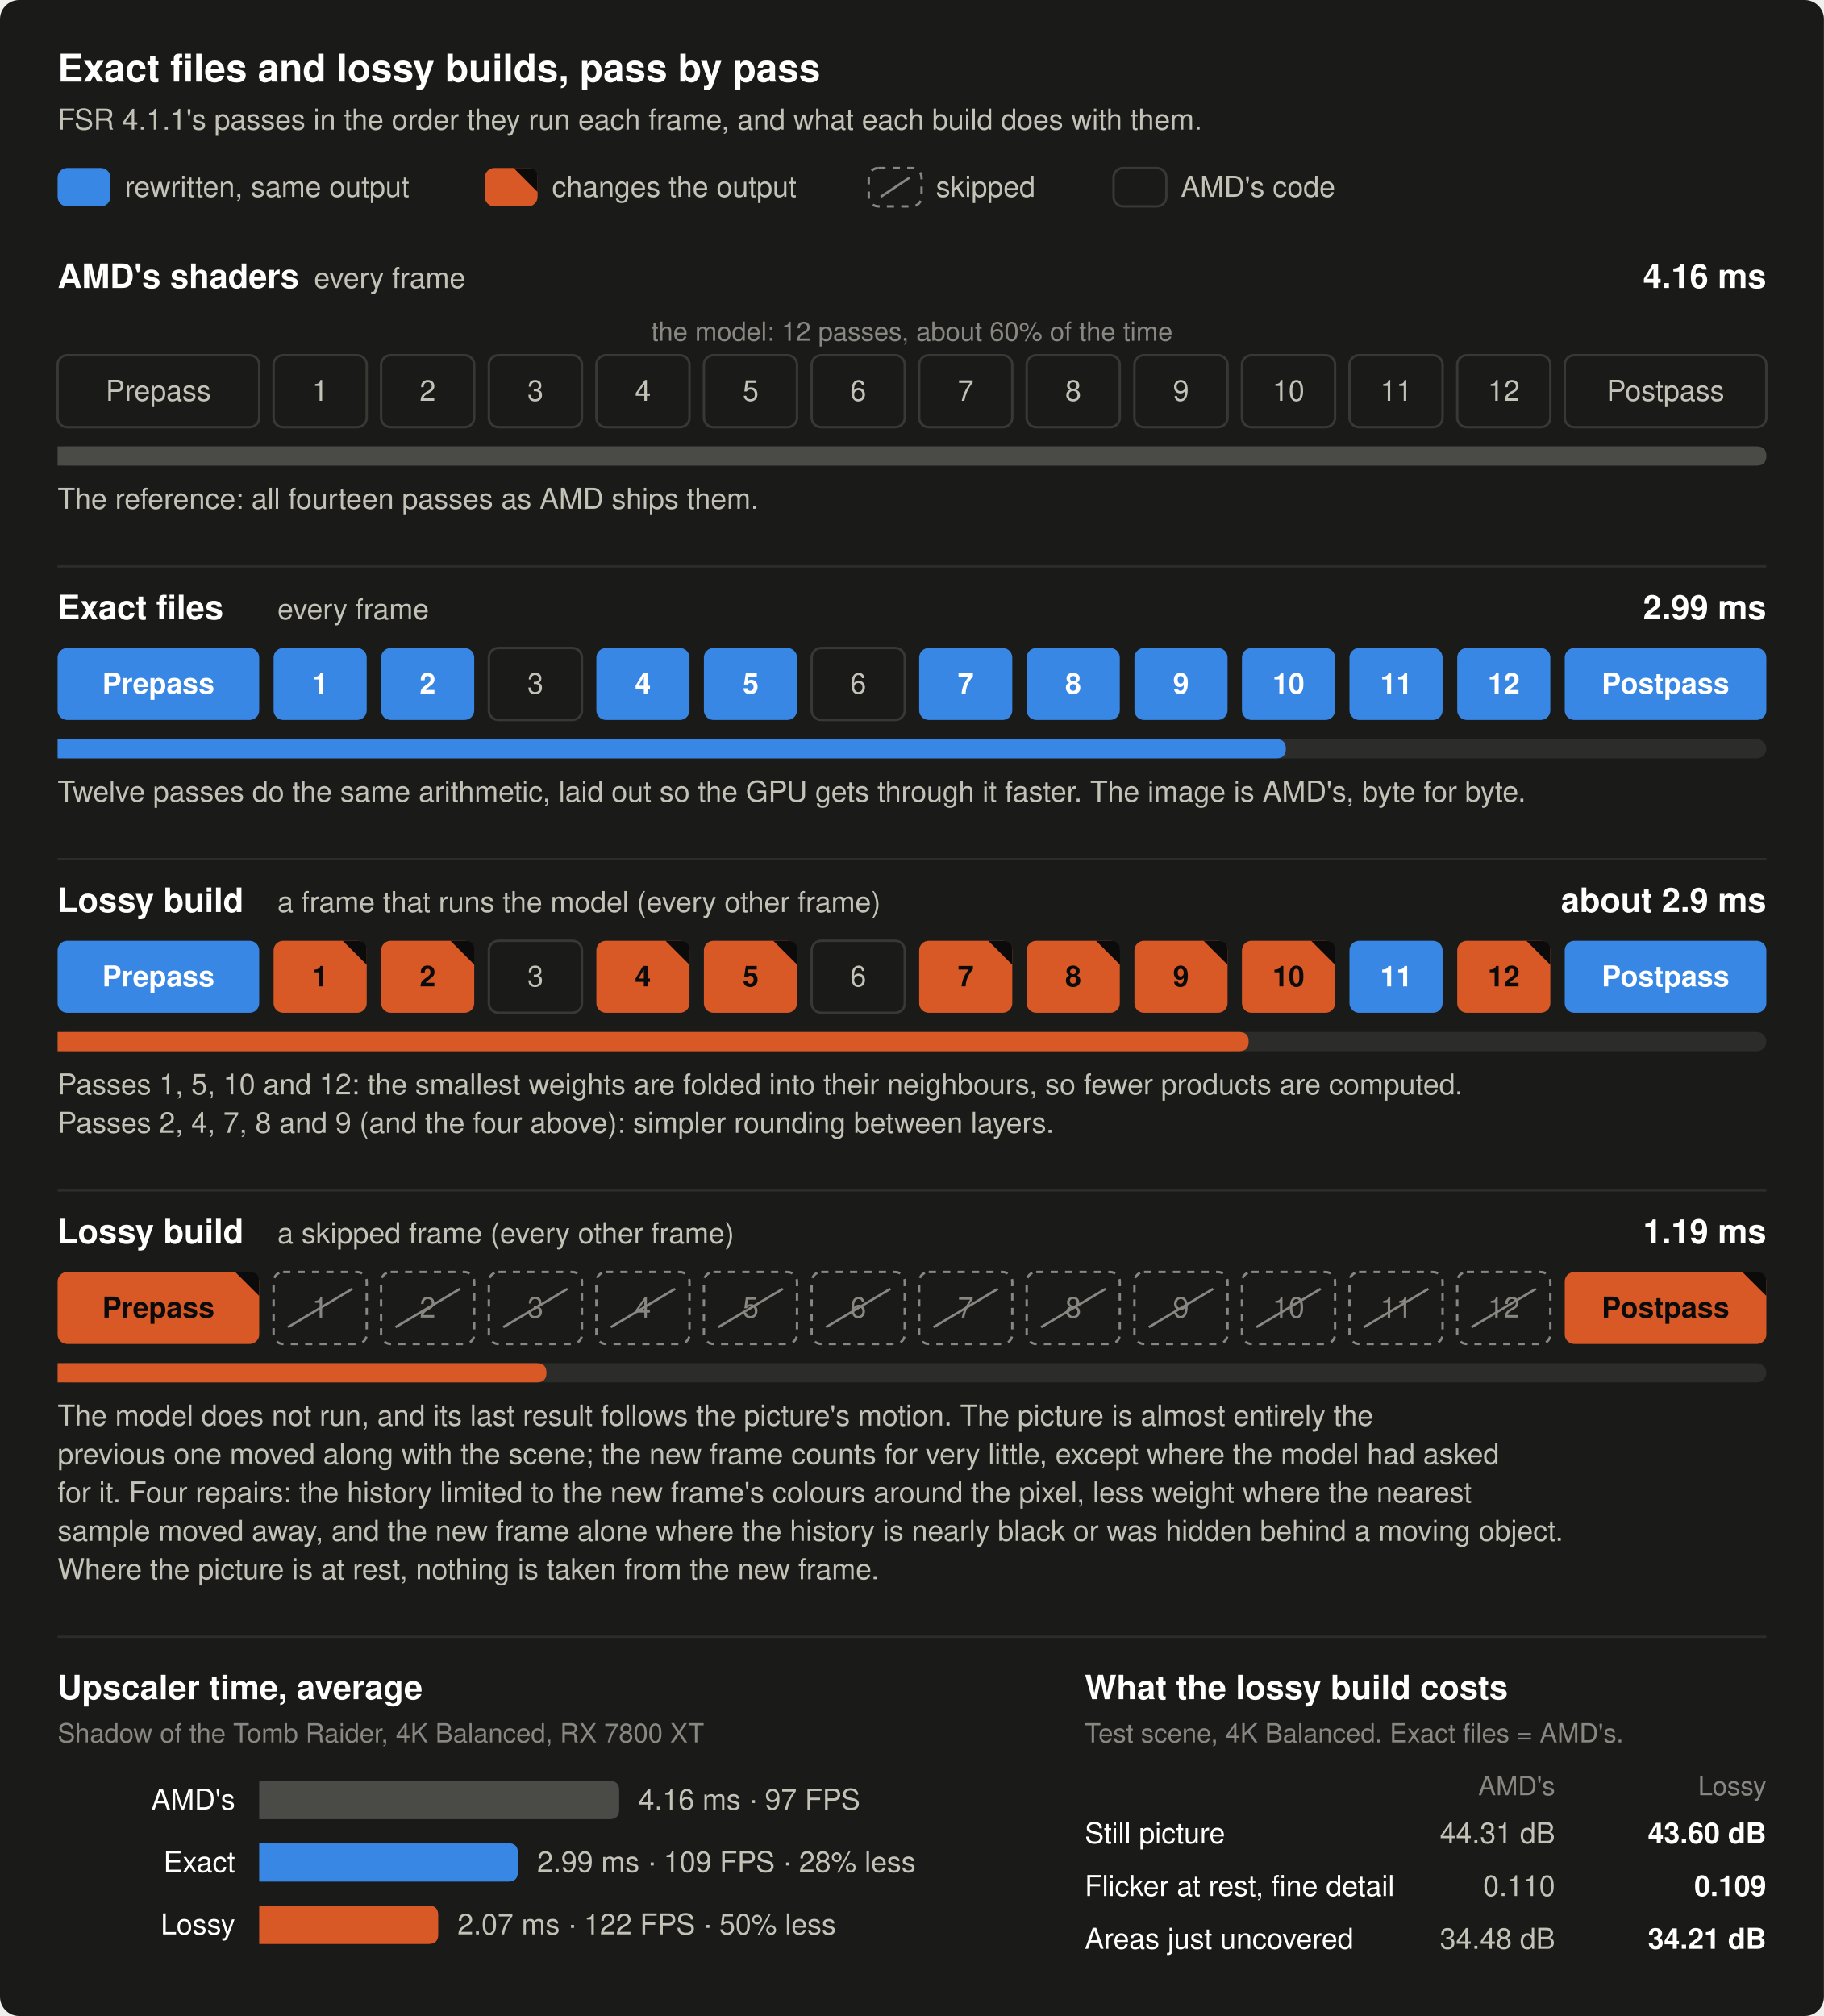
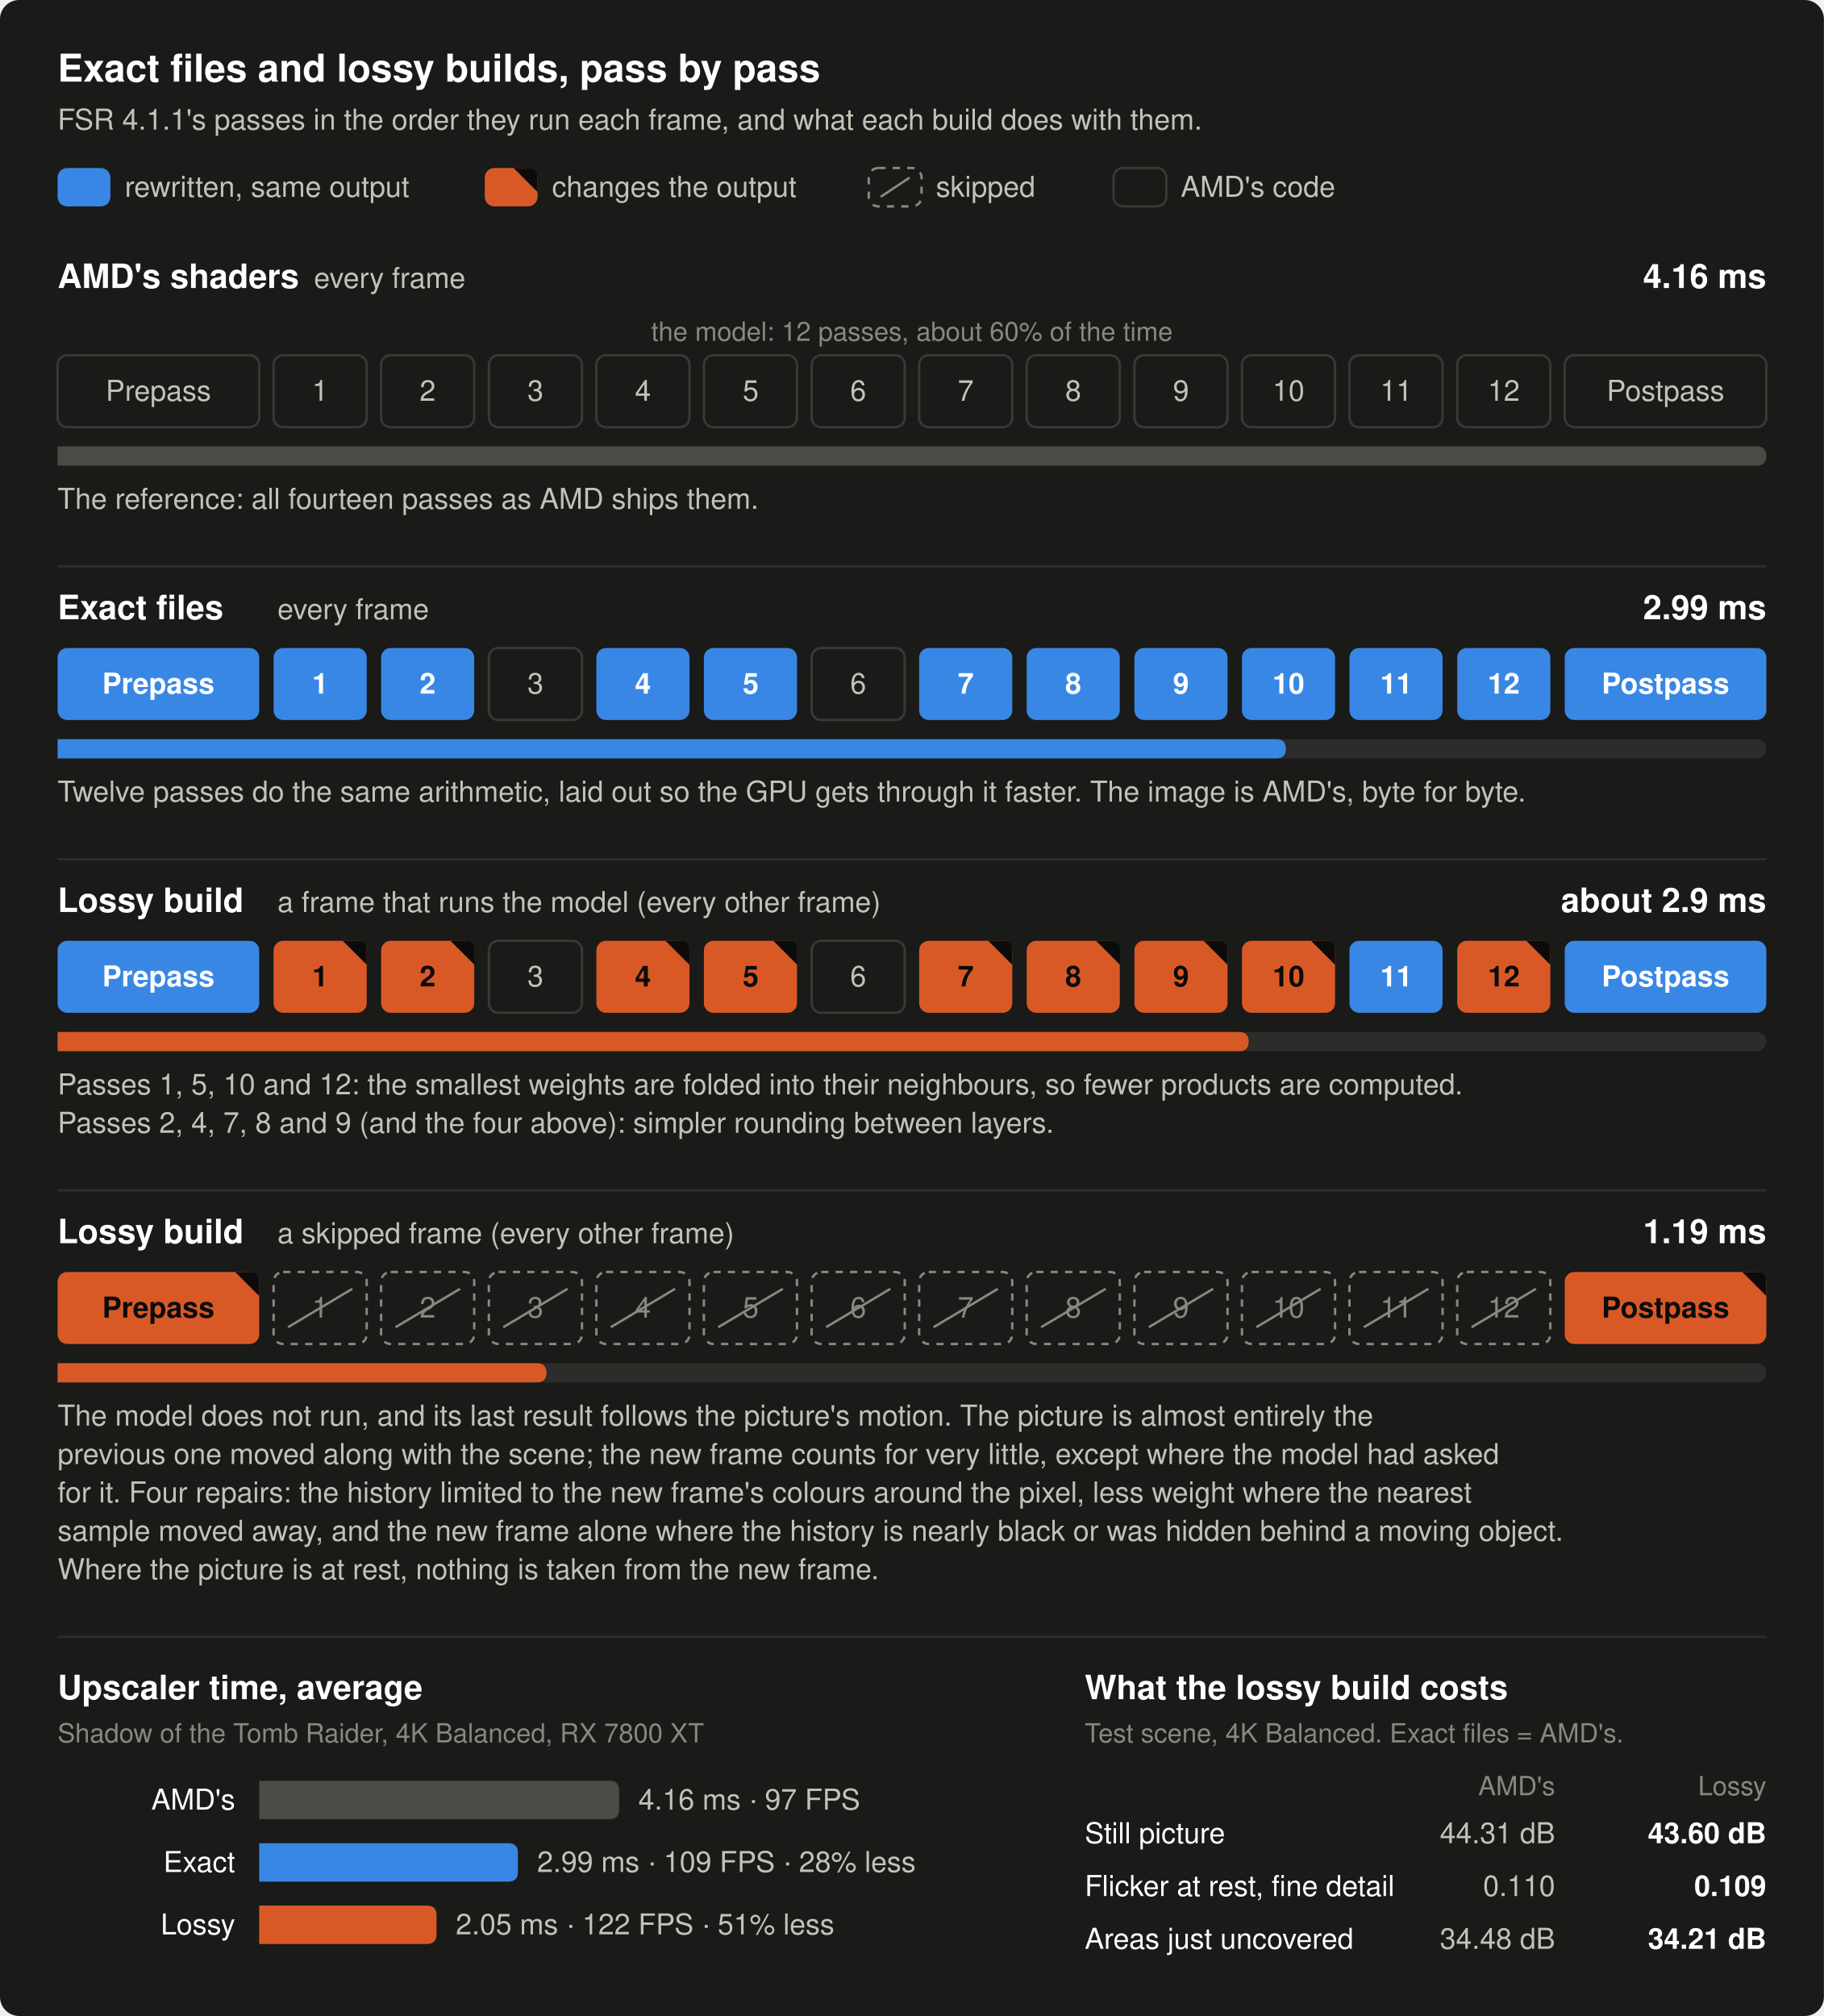
- <svg xmlns="http://www.w3.org/2000/svg" width="760" height="840" viewBox="0 0 760 840" role="img" aria-label="How the exact files and the lossy test builds differ from AMD's FSR 4.1.1 shaders, pass by pass. AMD's shaders: all fourteen passes unchanged, 4.16 ms per frame. Exact files: twelve passes rewritten with the same output (model passes 3 and 6 untouched), 2.99 ms, the image is AMD's byte for byte. Lossy build on a frame that runs the model: nine model passes change the output (weights folded in passes 1, 5, 10 and 12, simpler rounding in those and in 2, 4, 7, 8 and 9), about 2.9 ms. Lossy build on a skipped frame: all twelve model passes are skipped and the prepass and postpass show mostly the reprojected history, with the model's last result following the motion and four repairs, and nothing taken from the new frame where the picture is at rest, 1.19 ms. The two kinds of frame alternate, 2.07 ms on average, 50% less than AMD's. Cost of the lossy build in a test scene at 4K Balanced: still picture 43.60 dB against 44.31, flicker on fine detail at rest 0.109 against 0.110, areas just uncovered by a moving object 34.21 dB against 34.48. Shadow of the Tomb Raider, 4K Balanced, Radeon RX 7800 XT.">
+ <svg xmlns="http://www.w3.org/2000/svg" width="760" height="840" viewBox="0 0 760 840" role="img" aria-label="How the exact files and the lossy test builds differ from AMD's FSR 4.1.1 shaders, pass by pass. AMD's shaders: all fourteen passes unchanged, 4.16 ms per frame. Exact files: twelve passes rewritten with the same output (model passes 3 and 6 untouched), 2.99 ms, the image is AMD's byte for byte. Lossy build on a frame that runs the model: nine model passes change the output (weights folded in passes 1, 5, 10 and 12, simpler rounding in those and in 2, 4, 7, 8 and 9), about 2.9 ms. Lossy build on a skipped frame: all twelve model passes are skipped and the prepass and postpass show mostly the reprojected history, with the model's last result following the motion and four repairs, and nothing taken from the new frame where the picture is at rest, 1.19 ms. The two kinds of frame alternate, 2.05 ms on average, 51% less than AMD's. Cost of the lossy build in a test scene at 4K Balanced: still picture 43.60 dB against 44.31, flicker on fine detail at rest 0.109 against 0.110, areas just uncovered by a moving object 34.21 dB against 34.48. Shadow of the Tomb Raider, 4K Balanced, Radeon RX 7800 XT.">
  <rect width="760" height="840" rx="8" fill="#1a1a19" />
  <text x="24.0" y="34.0" font-family="-apple-system, 'Segoe UI', Helvetica, Arial, sans-serif" font-size="16" font-weight="600" text-anchor="start" fill="#ffffff">Exact files and lossy builds, pass by pass</text>
  <text x="24.0" y="54.0" font-family="-apple-system, 'Segoe UI', Helvetica, Arial, sans-serif" font-size="12" text-anchor="start" fill="#c3c2b7">FSR 4.1.1's passes in the order they run each frame, and what each build does with them.</text>
  <rect x="24.0" y="70" width="22.0" height="16" rx="4" fill="#3987e5" />
  <text x="35.0" y="82.0" font-family="-apple-system, 'Segoe UI', Helvetica, Arial, sans-serif" font-size="12" font-weight="600" text-anchor="middle" fill="#ffffff" />
  <text x="52.0" y="82.0" font-family="-apple-system, 'Segoe UI', Helvetica, Arial, sans-serif" font-size="12" text-anchor="start" fill="#c3c2b7">rewritten, same output</text>
  <rect x="202.0" y="70" width="22.0" height="16" rx="4" fill="#d95926" />
  <text x="213.0" y="82.0" font-family="-apple-system, 'Segoe UI', Helvetica, Arial, sans-serif" font-size="12" font-weight="600" text-anchor="middle" fill="#0b0b0b" />
  <path d="M214.0,70 H220.0 Q224.0,70 224.0,74 V80 Z" fill="#0b0b0b" />
  <text x="230.0" y="82.0" font-family="-apple-system, 'Segoe UI', Helvetica, Arial, sans-serif" font-size="12" text-anchor="start" fill="#c3c2b7">changes the output</text>
  <rect x="362.0" y="70" width="22.0" height="16" rx="4" fill="#1a1a19" stroke="#898781" stroke-width="1" stroke-dasharray="3 3" />
  <line x1="367" y1="82" x2="379" y2="74" stroke="#898781" stroke-width="1" />
  <text x="390.0" y="82.0" font-family="-apple-system, 'Segoe UI', Helvetica, Arial, sans-serif" font-size="12" text-anchor="start" fill="#c3c2b7">skipped</text>
  <rect x="464.0" y="70" width="22.0" height="16" rx="4" fill="#1a1a19" stroke="#383835" stroke-width="1" />
  <text x="475.0" y="82.0" font-family="-apple-system, 'Segoe UI', Helvetica, Arial, sans-serif" font-size="12" text-anchor="middle" fill="#c3c2b7" />
  <text x="492.0" y="82.0" font-family="-apple-system, 'Segoe UI', Helvetica, Arial, sans-serif" font-size="12" text-anchor="start" fill="#c3c2b7">AMD's code</text>
  <text x="24.0" y="120.0" font-family="-apple-system, 'Segoe UI', Helvetica, Arial, sans-serif" font-size="14" font-weight="600" text-anchor="start" fill="#ffffff">AMD's shaders</text>
  <text x="130.8" y="120.0" font-family="-apple-system, 'Segoe UI', Helvetica, Arial, sans-serif" font-size="12" text-anchor="start" fill="#c3c2b7">every frame</text>
  <text x="736.0" y="120.0" font-family="-apple-system, 'Segoe UI', Helvetica, Arial, sans-serif" font-size="14" font-weight="600" text-anchor="end" fill="#ffffff">4.16 ms</text>
  <rect x="24.0" y="148" width="84.0" height="30" rx="4" fill="#1a1a19" stroke="#383835" stroke-width="1" />
  <text x="66.0" y="167.0" font-family="-apple-system, 'Segoe UI', Helvetica, Arial, sans-serif" font-size="12" text-anchor="middle" fill="#c3c2b7">Prepass</text>
  <rect x="114.0" y="148" width="38.8" height="30" rx="4" fill="#1a1a19" stroke="#383835" stroke-width="1" />
  <text x="133.4" y="167.0" font-family="-apple-system, 'Segoe UI', Helvetica, Arial, sans-serif" font-size="12" text-anchor="middle" fill="#c3c2b7">1</text>
  <rect x="158.8" y="148" width="38.8" height="30" rx="4" fill="#1a1a19" stroke="#383835" stroke-width="1" />
  <text x="178.2" y="167.0" font-family="-apple-system, 'Segoe UI', Helvetica, Arial, sans-serif" font-size="12" text-anchor="middle" fill="#c3c2b7">2</text>
  <rect x="203.7" y="148" width="38.8" height="30" rx="4" fill="#1a1a19" stroke="#383835" stroke-width="1" />
  <text x="223.1" y="167.0" font-family="-apple-system, 'Segoe UI', Helvetica, Arial, sans-serif" font-size="12" text-anchor="middle" fill="#c3c2b7">3</text>
  <rect x="248.5" y="148" width="38.8" height="30" rx="4" fill="#1a1a19" stroke="#383835" stroke-width="1" />
  <text x="267.9" y="167.0" font-family="-apple-system, 'Segoe UI', Helvetica, Arial, sans-serif" font-size="12" text-anchor="middle" fill="#c3c2b7">4</text>
  <rect x="293.3" y="148" width="38.8" height="30" rx="4" fill="#1a1a19" stroke="#383835" stroke-width="1" />
  <text x="312.8" y="167.0" font-family="-apple-system, 'Segoe UI', Helvetica, Arial, sans-serif" font-size="12" text-anchor="middle" fill="#c3c2b7">5</text>
  <rect x="338.2" y="148" width="38.8" height="30" rx="4" fill="#1a1a19" stroke="#383835" stroke-width="1" />
  <text x="357.6" y="167.0" font-family="-apple-system, 'Segoe UI', Helvetica, Arial, sans-serif" font-size="12" text-anchor="middle" fill="#c3c2b7">6</text>
  <rect x="383.0" y="148" width="38.8" height="30" rx="4" fill="#1a1a19" stroke="#383835" stroke-width="1" />
  <text x="402.4" y="167.0" font-family="-apple-system, 'Segoe UI', Helvetica, Arial, sans-serif" font-size="12" text-anchor="middle" fill="#c3c2b7">7</text>
  <rect x="427.8" y="148" width="38.8" height="30" rx="4" fill="#1a1a19" stroke="#383835" stroke-width="1" />
  <text x="447.2" y="167.0" font-family="-apple-system, 'Segoe UI', Helvetica, Arial, sans-serif" font-size="12" text-anchor="middle" fill="#c3c2b7">8</text>
  <rect x="472.7" y="148" width="38.8" height="30" rx="4" fill="#1a1a19" stroke="#383835" stroke-width="1" />
  <text x="492.1" y="167.0" font-family="-apple-system, 'Segoe UI', Helvetica, Arial, sans-serif" font-size="12" text-anchor="middle" fill="#c3c2b7">9</text>
  <rect x="517.5" y="148" width="38.8" height="30" rx="4" fill="#1a1a19" stroke="#383835" stroke-width="1" />
  <text x="536.9" y="167.0" font-family="-apple-system, 'Segoe UI', Helvetica, Arial, sans-serif" font-size="12" text-anchor="middle" fill="#c3c2b7">10</text>
  <rect x="562.3" y="148" width="38.8" height="30" rx="4" fill="#1a1a19" stroke="#383835" stroke-width="1" />
  <text x="581.8" y="167.0" font-family="-apple-system, 'Segoe UI', Helvetica, Arial, sans-serif" font-size="12" text-anchor="middle" fill="#c3c2b7">11</text>
  <rect x="607.2" y="148" width="38.8" height="30" rx="4" fill="#1a1a19" stroke="#383835" stroke-width="1" />
  <text x="626.6" y="167.0" font-family="-apple-system, 'Segoe UI', Helvetica, Arial, sans-serif" font-size="12" text-anchor="middle" fill="#c3c2b7">12</text>
  <rect x="652.0" y="148" width="84.0" height="30" rx="4" fill="#1a1a19" stroke="#383835" stroke-width="1" />
  <text x="694.0" y="167.0" font-family="-apple-system, 'Segoe UI', Helvetica, Arial, sans-serif" font-size="12" text-anchor="middle" fill="#c3c2b7">Postpass</text>
  <text x="380.0" y="142.0" font-family="-apple-system, 'Segoe UI', Helvetica, Arial, sans-serif" font-size="11" text-anchor="middle" fill="#898781">the model: 12 passes, about 60% of the time</text>
  <rect x="24" y="186" width="712" height="8" rx="4" fill="#2c2c2a" />
  <path d="M24,186 H732.0 Q736.0,186 736.0,190 V190 Q736.0,194 732.0,194 H24 Z" fill="#4a4a46" />
  <text x="24.0" y="212.0" font-family="-apple-system, 'Segoe UI', Helvetica, Arial, sans-serif" font-size="12" text-anchor="start" fill="#c3c2b7">The reference: all fourteen passes as AMD ships them.</text>
  <line x1="24" y1="236" x2="736" y2="236" stroke="#2c2c2a" stroke-width="1" />
  <text x="24.0" y="258.0" font-family="-apple-system, 'Segoe UI', Helvetica, Arial, sans-serif" font-size="14" font-weight="600" text-anchor="start" fill="#ffffff">Exact files</text>
  <text x="115.6" y="258.0" font-family="-apple-system, 'Segoe UI', Helvetica, Arial, sans-serif" font-size="12" text-anchor="start" fill="#c3c2b7">every frame</text>
  <text x="736.0" y="258.0" font-family="-apple-system, 'Segoe UI', Helvetica, Arial, sans-serif" font-size="14" font-weight="600" text-anchor="end" fill="#ffffff">2.99 ms</text>
  <rect x="24.0" y="270" width="84.0" height="30" rx="4" fill="#3987e5" />
  <text x="66.0" y="289.0" font-family="-apple-system, 'Segoe UI', Helvetica, Arial, sans-serif" font-size="12" font-weight="600" text-anchor="middle" fill="#ffffff">Prepass</text>
  <rect x="114.0" y="270" width="38.8" height="30" rx="4" fill="#3987e5" />
  <text x="133.4" y="289.0" font-family="-apple-system, 'Segoe UI', Helvetica, Arial, sans-serif" font-size="12" font-weight="600" text-anchor="middle" fill="#ffffff">1</text>
  <rect x="158.8" y="270" width="38.8" height="30" rx="4" fill="#3987e5" />
  <text x="178.2" y="289.0" font-family="-apple-system, 'Segoe UI', Helvetica, Arial, sans-serif" font-size="12" font-weight="600" text-anchor="middle" fill="#ffffff">2</text>
  <rect x="203.7" y="270" width="38.8" height="30" rx="4" fill="#1a1a19" stroke="#383835" stroke-width="1" />
  <text x="223.1" y="289.0" font-family="-apple-system, 'Segoe UI', Helvetica, Arial, sans-serif" font-size="12" text-anchor="middle" fill="#c3c2b7">3</text>
  <rect x="248.5" y="270" width="38.8" height="30" rx="4" fill="#3987e5" />
  <text x="267.9" y="289.0" font-family="-apple-system, 'Segoe UI', Helvetica, Arial, sans-serif" font-size="12" font-weight="600" text-anchor="middle" fill="#ffffff">4</text>
  <rect x="293.3" y="270" width="38.8" height="30" rx="4" fill="#3987e5" />
  <text x="312.8" y="289.0" font-family="-apple-system, 'Segoe UI', Helvetica, Arial, sans-serif" font-size="12" font-weight="600" text-anchor="middle" fill="#ffffff">5</text>
  <rect x="338.2" y="270" width="38.8" height="30" rx="4" fill="#1a1a19" stroke="#383835" stroke-width="1" />
  <text x="357.6" y="289.0" font-family="-apple-system, 'Segoe UI', Helvetica, Arial, sans-serif" font-size="12" text-anchor="middle" fill="#c3c2b7">6</text>
  <rect x="383.0" y="270" width="38.8" height="30" rx="4" fill="#3987e5" />
  <text x="402.4" y="289.0" font-family="-apple-system, 'Segoe UI', Helvetica, Arial, sans-serif" font-size="12" font-weight="600" text-anchor="middle" fill="#ffffff">7</text>
  <rect x="427.8" y="270" width="38.8" height="30" rx="4" fill="#3987e5" />
  <text x="447.2" y="289.0" font-family="-apple-system, 'Segoe UI', Helvetica, Arial, sans-serif" font-size="12" font-weight="600" text-anchor="middle" fill="#ffffff">8</text>
  <rect x="472.7" y="270" width="38.8" height="30" rx="4" fill="#3987e5" />
  <text x="492.1" y="289.0" font-family="-apple-system, 'Segoe UI', Helvetica, Arial, sans-serif" font-size="12" font-weight="600" text-anchor="middle" fill="#ffffff">9</text>
  <rect x="517.5" y="270" width="38.8" height="30" rx="4" fill="#3987e5" />
  <text x="536.9" y="289.0" font-family="-apple-system, 'Segoe UI', Helvetica, Arial, sans-serif" font-size="12" font-weight="600" text-anchor="middle" fill="#ffffff">10</text>
  <rect x="562.3" y="270" width="38.8" height="30" rx="4" fill="#3987e5" />
  <text x="581.8" y="289.0" font-family="-apple-system, 'Segoe UI', Helvetica, Arial, sans-serif" font-size="12" font-weight="600" text-anchor="middle" fill="#ffffff">11</text>
  <rect x="607.2" y="270" width="38.8" height="30" rx="4" fill="#3987e5" />
  <text x="626.6" y="289.0" font-family="-apple-system, 'Segoe UI', Helvetica, Arial, sans-serif" font-size="12" font-weight="600" text-anchor="middle" fill="#ffffff">12</text>
  <rect x="652.0" y="270" width="84.0" height="30" rx="4" fill="#3987e5" />
  <text x="694.0" y="289.0" font-family="-apple-system, 'Segoe UI', Helvetica, Arial, sans-serif" font-size="12" font-weight="600" text-anchor="middle" fill="#ffffff">Postpass</text>
  <rect x="24" y="308" width="712" height="8" rx="4" fill="#2c2c2a" />
  <path d="M24,308 H531.8 Q535.8,308 535.8,312 V312 Q535.8,316 531.8,316 H24 Z" fill="#3987e5" />
  <text x="24.0" y="334.0" font-family="-apple-system, 'Segoe UI', Helvetica, Arial, sans-serif" font-size="12" text-anchor="start" fill="#c3c2b7">Twelve passes do the same arithmetic, laid out so the GPU gets through it faster. The image is AMD's, byte for byte.</text>
  <line x1="24" y1="358" x2="736" y2="358" stroke="#2c2c2a" stroke-width="1" />
  <text x="24.0" y="380.0" font-family="-apple-system, 'Segoe UI', Helvetica, Arial, sans-serif" font-size="14" font-weight="600" text-anchor="start" fill="#ffffff">Lossy build</text>
  <text x="115.6" y="380.0" font-family="-apple-system, 'Segoe UI', Helvetica, Arial, sans-serif" font-size="12" text-anchor="start" fill="#c3c2b7">a frame that runs the model (every other frame)</text>
  <text x="736.0" y="380.0" font-family="-apple-system, 'Segoe UI', Helvetica, Arial, sans-serif" font-size="14" font-weight="600" text-anchor="end" fill="#ffffff">about 2.9 ms</text>
  <rect x="24.0" y="392" width="84.0" height="30" rx="4" fill="#3987e5" />
  <text x="66.0" y="411.0" font-family="-apple-system, 'Segoe UI', Helvetica, Arial, sans-serif" font-size="12" font-weight="600" text-anchor="middle" fill="#ffffff">Prepass</text>
  <rect x="114.0" y="392" width="38.8" height="30" rx="4" fill="#d95926" />
  <text x="133.4" y="411.0" font-family="-apple-system, 'Segoe UI', Helvetica, Arial, sans-serif" font-size="12" font-weight="600" text-anchor="middle" fill="#0b0b0b">1</text>
  <path d="M142.8,392 H148.8 Q152.8,392 152.8,396 V402 Z" fill="#0b0b0b" />
  <rect x="158.8" y="392" width="38.8" height="30" rx="4" fill="#d95926" />
  <text x="178.2" y="411.0" font-family="-apple-system, 'Segoe UI', Helvetica, Arial, sans-serif" font-size="12" font-weight="600" text-anchor="middle" fill="#0b0b0b">2</text>
  <path d="M187.7,392 H193.7 Q197.7,392 197.7,396 V402 Z" fill="#0b0b0b" />
  <rect x="203.7" y="392" width="38.8" height="30" rx="4" fill="#1a1a19" stroke="#383835" stroke-width="1" />
  <text x="223.1" y="411.0" font-family="-apple-system, 'Segoe UI', Helvetica, Arial, sans-serif" font-size="12" text-anchor="middle" fill="#c3c2b7">3</text>
  <rect x="248.5" y="392" width="38.8" height="30" rx="4" fill="#d95926" />
  <text x="267.9" y="411.0" font-family="-apple-system, 'Segoe UI', Helvetica, Arial, sans-serif" font-size="12" font-weight="600" text-anchor="middle" fill="#0b0b0b">4</text>
  <path d="M277.3,392 H283.3 Q287.3,392 287.3,396 V402 Z" fill="#0b0b0b" />
  <rect x="293.3" y="392" width="38.8" height="30" rx="4" fill="#d95926" />
  <text x="312.8" y="411.0" font-family="-apple-system, 'Segoe UI', Helvetica, Arial, sans-serif" font-size="12" font-weight="600" text-anchor="middle" fill="#0b0b0b">5</text>
  <path d="M322.2,392 H328.2 Q332.2,392 332.2,396 V402 Z" fill="#0b0b0b" />
  <rect x="338.2" y="392" width="38.8" height="30" rx="4" fill="#1a1a19" stroke="#383835" stroke-width="1" />
  <text x="357.6" y="411.0" font-family="-apple-system, 'Segoe UI', Helvetica, Arial, sans-serif" font-size="12" text-anchor="middle" fill="#c3c2b7">6</text>
  <rect x="383.0" y="392" width="38.8" height="30" rx="4" fill="#d95926" />
  <text x="402.4" y="411.0" font-family="-apple-system, 'Segoe UI', Helvetica, Arial, sans-serif" font-size="12" font-weight="600" text-anchor="middle" fill="#0b0b0b">7</text>
  <path d="M411.8,392 H417.8 Q421.8,392 421.8,396 V402 Z" fill="#0b0b0b" />
  <rect x="427.8" y="392" width="38.8" height="30" rx="4" fill="#d95926" />
  <text x="447.2" y="411.0" font-family="-apple-system, 'Segoe UI', Helvetica, Arial, sans-serif" font-size="12" font-weight="600" text-anchor="middle" fill="#0b0b0b">8</text>
  <path d="M456.7,392 H462.7 Q466.7,392 466.7,396 V402 Z" fill="#0b0b0b" />
  <rect x="472.7" y="392" width="38.8" height="30" rx="4" fill="#d95926" />
  <text x="492.1" y="411.0" font-family="-apple-system, 'Segoe UI', Helvetica, Arial, sans-serif" font-size="12" font-weight="600" text-anchor="middle" fill="#0b0b0b">9</text>
  <path d="M501.5,392 H507.5 Q511.5,392 511.5,396 V402 Z" fill="#0b0b0b" />
  <rect x="517.5" y="392" width="38.8" height="30" rx="4" fill="#d95926" />
  <text x="536.9" y="411.0" font-family="-apple-system, 'Segoe UI', Helvetica, Arial, sans-serif" font-size="12" font-weight="600" text-anchor="middle" fill="#0b0b0b">10</text>
  <path d="M546.3,392 H552.3 Q556.3,392 556.3,396 V402 Z" fill="#0b0b0b" />
  <rect x="562.3" y="392" width="38.8" height="30" rx="4" fill="#3987e5" />
  <text x="581.8" y="411.0" font-family="-apple-system, 'Segoe UI', Helvetica, Arial, sans-serif" font-size="12" font-weight="600" text-anchor="middle" fill="#ffffff">11</text>
  <rect x="607.2" y="392" width="38.8" height="30" rx="4" fill="#d95926" />
  <text x="626.6" y="411.0" font-family="-apple-system, 'Segoe UI', Helvetica, Arial, sans-serif" font-size="12" font-weight="600" text-anchor="middle" fill="#0b0b0b">12</text>
  <path d="M636.0,392 H642.0 Q646.0,392 646.0,396 V402 Z" fill="#0b0b0b" />
  <rect x="652.0" y="392" width="84.0" height="30" rx="4" fill="#3987e5" />
  <text x="694.0" y="411.0" font-family="-apple-system, 'Segoe UI', Helvetica, Arial, sans-serif" font-size="12" font-weight="600" text-anchor="middle" fill="#ffffff">Postpass</text>
  <rect x="24" y="430" width="712" height="8" rx="4" fill="#2c2c2a" />
  <path d="M24,430 H516.3 Q520.3,430 520.3,434 V434 Q520.3,438 516.3,438 H24 Z" fill="#d95926" />
  <text x="24.0" y="456.0" font-family="-apple-system, 'Segoe UI', Helvetica, Arial, sans-serif" font-size="12" text-anchor="start" fill="#c3c2b7">Passes 1, 5, 10 and 12: the smallest weights are folded into their neighbours, so fewer products are computed.</text>
  <text x="24.0" y="472.0" font-family="-apple-system, 'Segoe UI', Helvetica, Arial, sans-serif" font-size="12" text-anchor="start" fill="#c3c2b7">Passes 2, 4, 7, 8 and 9 (and the four above): simpler rounding between layers.</text>
  <line x1="24" y1="496" x2="736" y2="496" stroke="#2c2c2a" stroke-width="1" />
  <text x="24.0" y="518.0" font-family="-apple-system, 'Segoe UI', Helvetica, Arial, sans-serif" font-size="14" font-weight="600" text-anchor="start" fill="#ffffff">Lossy build</text>
  <text x="115.6" y="518.0" font-family="-apple-system, 'Segoe UI', Helvetica, Arial, sans-serif" font-size="12" text-anchor="start" fill="#c3c2b7">a skipped frame (every other frame)</text>
  <text x="736.0" y="518.0" font-family="-apple-system, 'Segoe UI', Helvetica, Arial, sans-serif" font-size="14" font-weight="600" text-anchor="end" fill="#ffffff">1.19 ms</text>
  <rect x="24.0" y="530" width="84.0" height="30" rx="4" fill="#d95926" />
  <text x="66.0" y="549.0" font-family="-apple-system, 'Segoe UI', Helvetica, Arial, sans-serif" font-size="12" font-weight="600" text-anchor="middle" fill="#0b0b0b">Prepass</text>
  <path d="M98.0,530 H104.0 Q108.0,530 108.0,534 V540 Z" fill="#0b0b0b" />
  <rect x="114.0" y="530" width="38.8" height="30" rx="4" fill="#1a1a19" stroke="#898781" stroke-width="1" stroke-dasharray="3 3" />
  <text x="133.4" y="549.0" font-family="-apple-system, 'Segoe UI', Helvetica, Arial, sans-serif" font-size="12" text-anchor="middle" fill="#898781">1</text>
  <line x1="120.0" y1="553" x2="146.8" y2="537" stroke="#898781" stroke-width="1" />
  <rect x="158.8" y="530" width="38.8" height="30" rx="4" fill="#1a1a19" stroke="#898781" stroke-width="1" stroke-dasharray="3 3" />
  <text x="178.2" y="549.0" font-family="-apple-system, 'Segoe UI', Helvetica, Arial, sans-serif" font-size="12" text-anchor="middle" fill="#898781">2</text>
  <line x1="164.8" y1="553" x2="191.7" y2="537" stroke="#898781" stroke-width="1" />
  <rect x="203.7" y="530" width="38.8" height="30" rx="4" fill="#1a1a19" stroke="#898781" stroke-width="1" stroke-dasharray="3 3" />
  <text x="223.1" y="549.0" font-family="-apple-system, 'Segoe UI', Helvetica, Arial, sans-serif" font-size="12" text-anchor="middle" fill="#898781">3</text>
  <line x1="209.7" y1="553" x2="236.5" y2="537" stroke="#898781" stroke-width="1" />
  <rect x="248.5" y="530" width="38.8" height="30" rx="4" fill="#1a1a19" stroke="#898781" stroke-width="1" stroke-dasharray="3 3" />
  <text x="267.9" y="549.0" font-family="-apple-system, 'Segoe UI', Helvetica, Arial, sans-serif" font-size="12" text-anchor="middle" fill="#898781">4</text>
  <line x1="254.5" y1="553" x2="281.3" y2="537" stroke="#898781" stroke-width="1" />
  <rect x="293.3" y="530" width="38.8" height="30" rx="4" fill="#1a1a19" stroke="#898781" stroke-width="1" stroke-dasharray="3 3" />
  <text x="312.8" y="549.0" font-family="-apple-system, 'Segoe UI', Helvetica, Arial, sans-serif" font-size="12" text-anchor="middle" fill="#898781">5</text>
  <line x1="299.3" y1="553" x2="326.2" y2="537" stroke="#898781" stroke-width="1" />
  <rect x="338.2" y="530" width="38.8" height="30" rx="4" fill="#1a1a19" stroke="#898781" stroke-width="1" stroke-dasharray="3 3" />
  <text x="357.6" y="549.0" font-family="-apple-system, 'Segoe UI', Helvetica, Arial, sans-serif" font-size="12" text-anchor="middle" fill="#898781">6</text>
  <line x1="344.2" y1="553" x2="371.0" y2="537" stroke="#898781" stroke-width="1" />
  <rect x="383.0" y="530" width="38.8" height="30" rx="4" fill="#1a1a19" stroke="#898781" stroke-width="1" stroke-dasharray="3 3" />
  <text x="402.4" y="549.0" font-family="-apple-system, 'Segoe UI', Helvetica, Arial, sans-serif" font-size="12" text-anchor="middle" fill="#898781">7</text>
  <line x1="389.0" y1="553" x2="415.8" y2="537" stroke="#898781" stroke-width="1" />
  <rect x="427.8" y="530" width="38.8" height="30" rx="4" fill="#1a1a19" stroke="#898781" stroke-width="1" stroke-dasharray="3 3" />
  <text x="447.2" y="549.0" font-family="-apple-system, 'Segoe UI', Helvetica, Arial, sans-serif" font-size="12" text-anchor="middle" fill="#898781">8</text>
  <line x1="433.8" y1="553" x2="460.7" y2="537" stroke="#898781" stroke-width="1" />
  <rect x="472.7" y="530" width="38.8" height="30" rx="4" fill="#1a1a19" stroke="#898781" stroke-width="1" stroke-dasharray="3 3" />
  <text x="492.1" y="549.0" font-family="-apple-system, 'Segoe UI', Helvetica, Arial, sans-serif" font-size="12" text-anchor="middle" fill="#898781">9</text>
  <line x1="478.7" y1="553" x2="505.5" y2="537" stroke="#898781" stroke-width="1" />
  <rect x="517.5" y="530" width="38.8" height="30" rx="4" fill="#1a1a19" stroke="#898781" stroke-width="1" stroke-dasharray="3 3" />
  <text x="536.9" y="549.0" font-family="-apple-system, 'Segoe UI', Helvetica, Arial, sans-serif" font-size="12" text-anchor="middle" fill="#898781">10</text>
  <line x1="523.5" y1="553" x2="550.3" y2="537" stroke="#898781" stroke-width="1" />
  <rect x="562.3" y="530" width="38.8" height="30" rx="4" fill="#1a1a19" stroke="#898781" stroke-width="1" stroke-dasharray="3 3" />
  <text x="581.8" y="549.0" font-family="-apple-system, 'Segoe UI', Helvetica, Arial, sans-serif" font-size="12" text-anchor="middle" fill="#898781">11</text>
  <line x1="568.3" y1="553" x2="595.2" y2="537" stroke="#898781" stroke-width="1" />
  <rect x="607.2" y="530" width="38.8" height="30" rx="4" fill="#1a1a19" stroke="#898781" stroke-width="1" stroke-dasharray="3 3" />
  <text x="626.6" y="549.0" font-family="-apple-system, 'Segoe UI', Helvetica, Arial, sans-serif" font-size="12" text-anchor="middle" fill="#898781">12</text>
  <line x1="613.2" y1="553" x2="640.0" y2="537" stroke="#898781" stroke-width="1" />
  <rect x="652.0" y="530" width="84.0" height="30" rx="4" fill="#d95926" />
  <text x="694.0" y="549.0" font-family="-apple-system, 'Segoe UI', Helvetica, Arial, sans-serif" font-size="12" font-weight="600" text-anchor="middle" fill="#0b0b0b">Postpass</text>
  <path d="M726.0,530 H732.0 Q736.0,530 736.0,534 V540 Z" fill="#0b0b0b" />
  <rect x="24" y="568" width="712" height="8" rx="4" fill="#2c2c2a" />
  <path d="M24,568 H223.7 Q227.7,568 227.7,572 V572 Q227.7,576 223.7,576 H24 Z" fill="#d95926" />
  <text x="24.0" y="594.0" font-family="-apple-system, 'Segoe UI', Helvetica, Arial, sans-serif" font-size="12" text-anchor="start" fill="#c3c2b7">The model does not run, and its last result follows the picture's motion. The picture is almost entirely the</text>
  <text x="24.0" y="610.0" font-family="-apple-system, 'Segoe UI', Helvetica, Arial, sans-serif" font-size="12" text-anchor="start" fill="#c3c2b7">previous one moved along with the scene; the new frame counts for very little, except where the model had asked</text>
  <text x="24.0" y="626.0" font-family="-apple-system, 'Segoe UI', Helvetica, Arial, sans-serif" font-size="12" text-anchor="start" fill="#c3c2b7">for it. Four repairs: the history limited to the new frame's colours around the pixel, less weight where the nearest</text>
  <text x="24.0" y="642.0" font-family="-apple-system, 'Segoe UI', Helvetica, Arial, sans-serif" font-size="12" text-anchor="start" fill="#c3c2b7">sample moved away, and the new frame alone where the history is nearly black or was hidden behind a moving object.</text>
  <text x="24.0" y="658.0" font-family="-apple-system, 'Segoe UI', Helvetica, Arial, sans-serif" font-size="12" text-anchor="start" fill="#c3c2b7">Where the picture is at rest, nothing is taken from the new frame.</text>
  <line x1="24" y1="682" x2="736" y2="682" stroke="#2c2c2a" stroke-width="1" />
  <text x="24.0" y="708.0" font-family="-apple-system, 'Segoe UI', Helvetica, Arial, sans-serif" font-size="14" font-weight="600" text-anchor="start" fill="#ffffff">Upscaler time, average</text>
  <text x="24.0" y="726.0" font-family="-apple-system, 'Segoe UI', Helvetica, Arial, sans-serif" font-size="11" text-anchor="start" fill="#898781">Shadow of the Tomb Raider, 4K Balanced, RX 7800 XT</text>
  <text x="98.0" y="754.0" font-family="-apple-system, 'Segoe UI', Helvetica, Arial, sans-serif" font-size="12" text-anchor="end" fill="#ffffff">AMD's</text>
  <path d="M108,742 H254.0 Q258.0,742 258.0,746 V754 Q258.0,758 254.0,758 H108 Z" fill="#4a4a46" />
  <text x="266.0" y="754.0" font-family="-apple-system, 'Segoe UI', Helvetica, Arial, sans-serif" font-size="12" text-anchor="start" fill="#c3c2b7">4.16 ms  ·  97 FPS</text>
  <text x="98.0" y="780.0" font-family="-apple-system, 'Segoe UI', Helvetica, Arial, sans-serif" font-size="12" text-anchor="end" fill="#ffffff">Exact</text>
  <path d="M108,768 H211.8 Q215.8,768 215.8,772 V780 Q215.8,784 211.8,784 H108 Z" fill="#3987e5" />
  <text x="223.8" y="780.0" font-family="-apple-system, 'Segoe UI', Helvetica, Arial, sans-serif" font-size="12" text-anchor="start" fill="#c3c2b7">2.99 ms  ·  109 FPS  ·  28% less</text>
  <text x="98.0" y="806.0" font-family="-apple-system, 'Segoe UI', Helvetica, Arial, sans-serif" font-size="12" text-anchor="end" fill="#ffffff">Lossy</text>
-   <path d="M108,794 H178.6 Q182.6,794 182.6,798 V806 Q182.6,810 178.6,810 H108 Z" fill="#d95926" />
-   <text x="190.6" y="806.0" font-family="-apple-system, 'Segoe UI', Helvetica, Arial, sans-serif" font-size="12" text-anchor="start" fill="#c3c2b7">2.07 ms  ·  122 FPS  ·  50% less</text>
+   <path d="M108,794 H177.9 Q181.9,794 181.9,798 V806 Q181.9,810 177.9,810 H108 Z" fill="#d95926" />
+   <text x="189.9" y="806.0" font-family="-apple-system, 'Segoe UI', Helvetica, Arial, sans-serif" font-size="12" text-anchor="start" fill="#c3c2b7">2.05 ms  ·  122 FPS  ·  51% less</text>
  <text x="452.0" y="708.0" font-family="-apple-system, 'Segoe UI', Helvetica, Arial, sans-serif" font-size="14" font-weight="600" text-anchor="start" fill="#ffffff">What the lossy build costs</text>
  <text x="452.0" y="726.0" font-family="-apple-system, 'Segoe UI', Helvetica, Arial, sans-serif" font-size="11" text-anchor="start" fill="#898781">Test scene, 4K Balanced. Exact files = AMD's.</text>
  <text x="648.0" y="748.0" font-family="-apple-system, 'Segoe UI', Helvetica, Arial, sans-serif" font-size="11" text-anchor="end" fill="#898781">AMD's</text>
  <text x="736.0" y="748.0" font-family="-apple-system, 'Segoe UI', Helvetica, Arial, sans-serif" font-size="11" text-anchor="end" fill="#898781">Lossy</text>
  <text x="452.0" y="768.0" font-family="-apple-system, 'Segoe UI', Helvetica, Arial, sans-serif" font-size="12" text-anchor="start" fill="#ffffff">Still picture</text>
  <text x="648.0" y="768.0" font-family="-apple-system, 'Segoe UI', Helvetica, Arial, sans-serif" font-size="12" text-anchor="end" fill="#c3c2b7">44.31 dB</text>
  <text x="736.0" y="768.0" font-family="-apple-system, 'Segoe UI', Helvetica, Arial, sans-serif" font-size="12" font-weight="600" text-anchor="end" fill="#ffffff">43.60 dB</text>
  <text x="452.0" y="790.0" font-family="-apple-system, 'Segoe UI', Helvetica, Arial, sans-serif" font-size="12" text-anchor="start" fill="#ffffff">Flicker at rest, fine detail</text>
  <text x="648.0" y="790.0" font-family="-apple-system, 'Segoe UI', Helvetica, Arial, sans-serif" font-size="12" text-anchor="end" fill="#c3c2b7">0.110</text>
  <text x="736.0" y="790.0" font-family="-apple-system, 'Segoe UI', Helvetica, Arial, sans-serif" font-size="12" font-weight="600" text-anchor="end" fill="#ffffff">0.109</text>
  <text x="452.0" y="812.0" font-family="-apple-system, 'Segoe UI', Helvetica, Arial, sans-serif" font-size="12" text-anchor="start" fill="#ffffff">Areas just uncovered</text>
  <text x="648.0" y="812.0" font-family="-apple-system, 'Segoe UI', Helvetica, Arial, sans-serif" font-size="12" text-anchor="end" fill="#c3c2b7">34.48 dB</text>
  <text x="736.0" y="812.0" font-family="-apple-system, 'Segoe UI', Helvetica, Arial, sans-serif" font-size="12" font-weight="600" text-anchor="end" fill="#ffffff">34.21 dB</text>
</svg>
